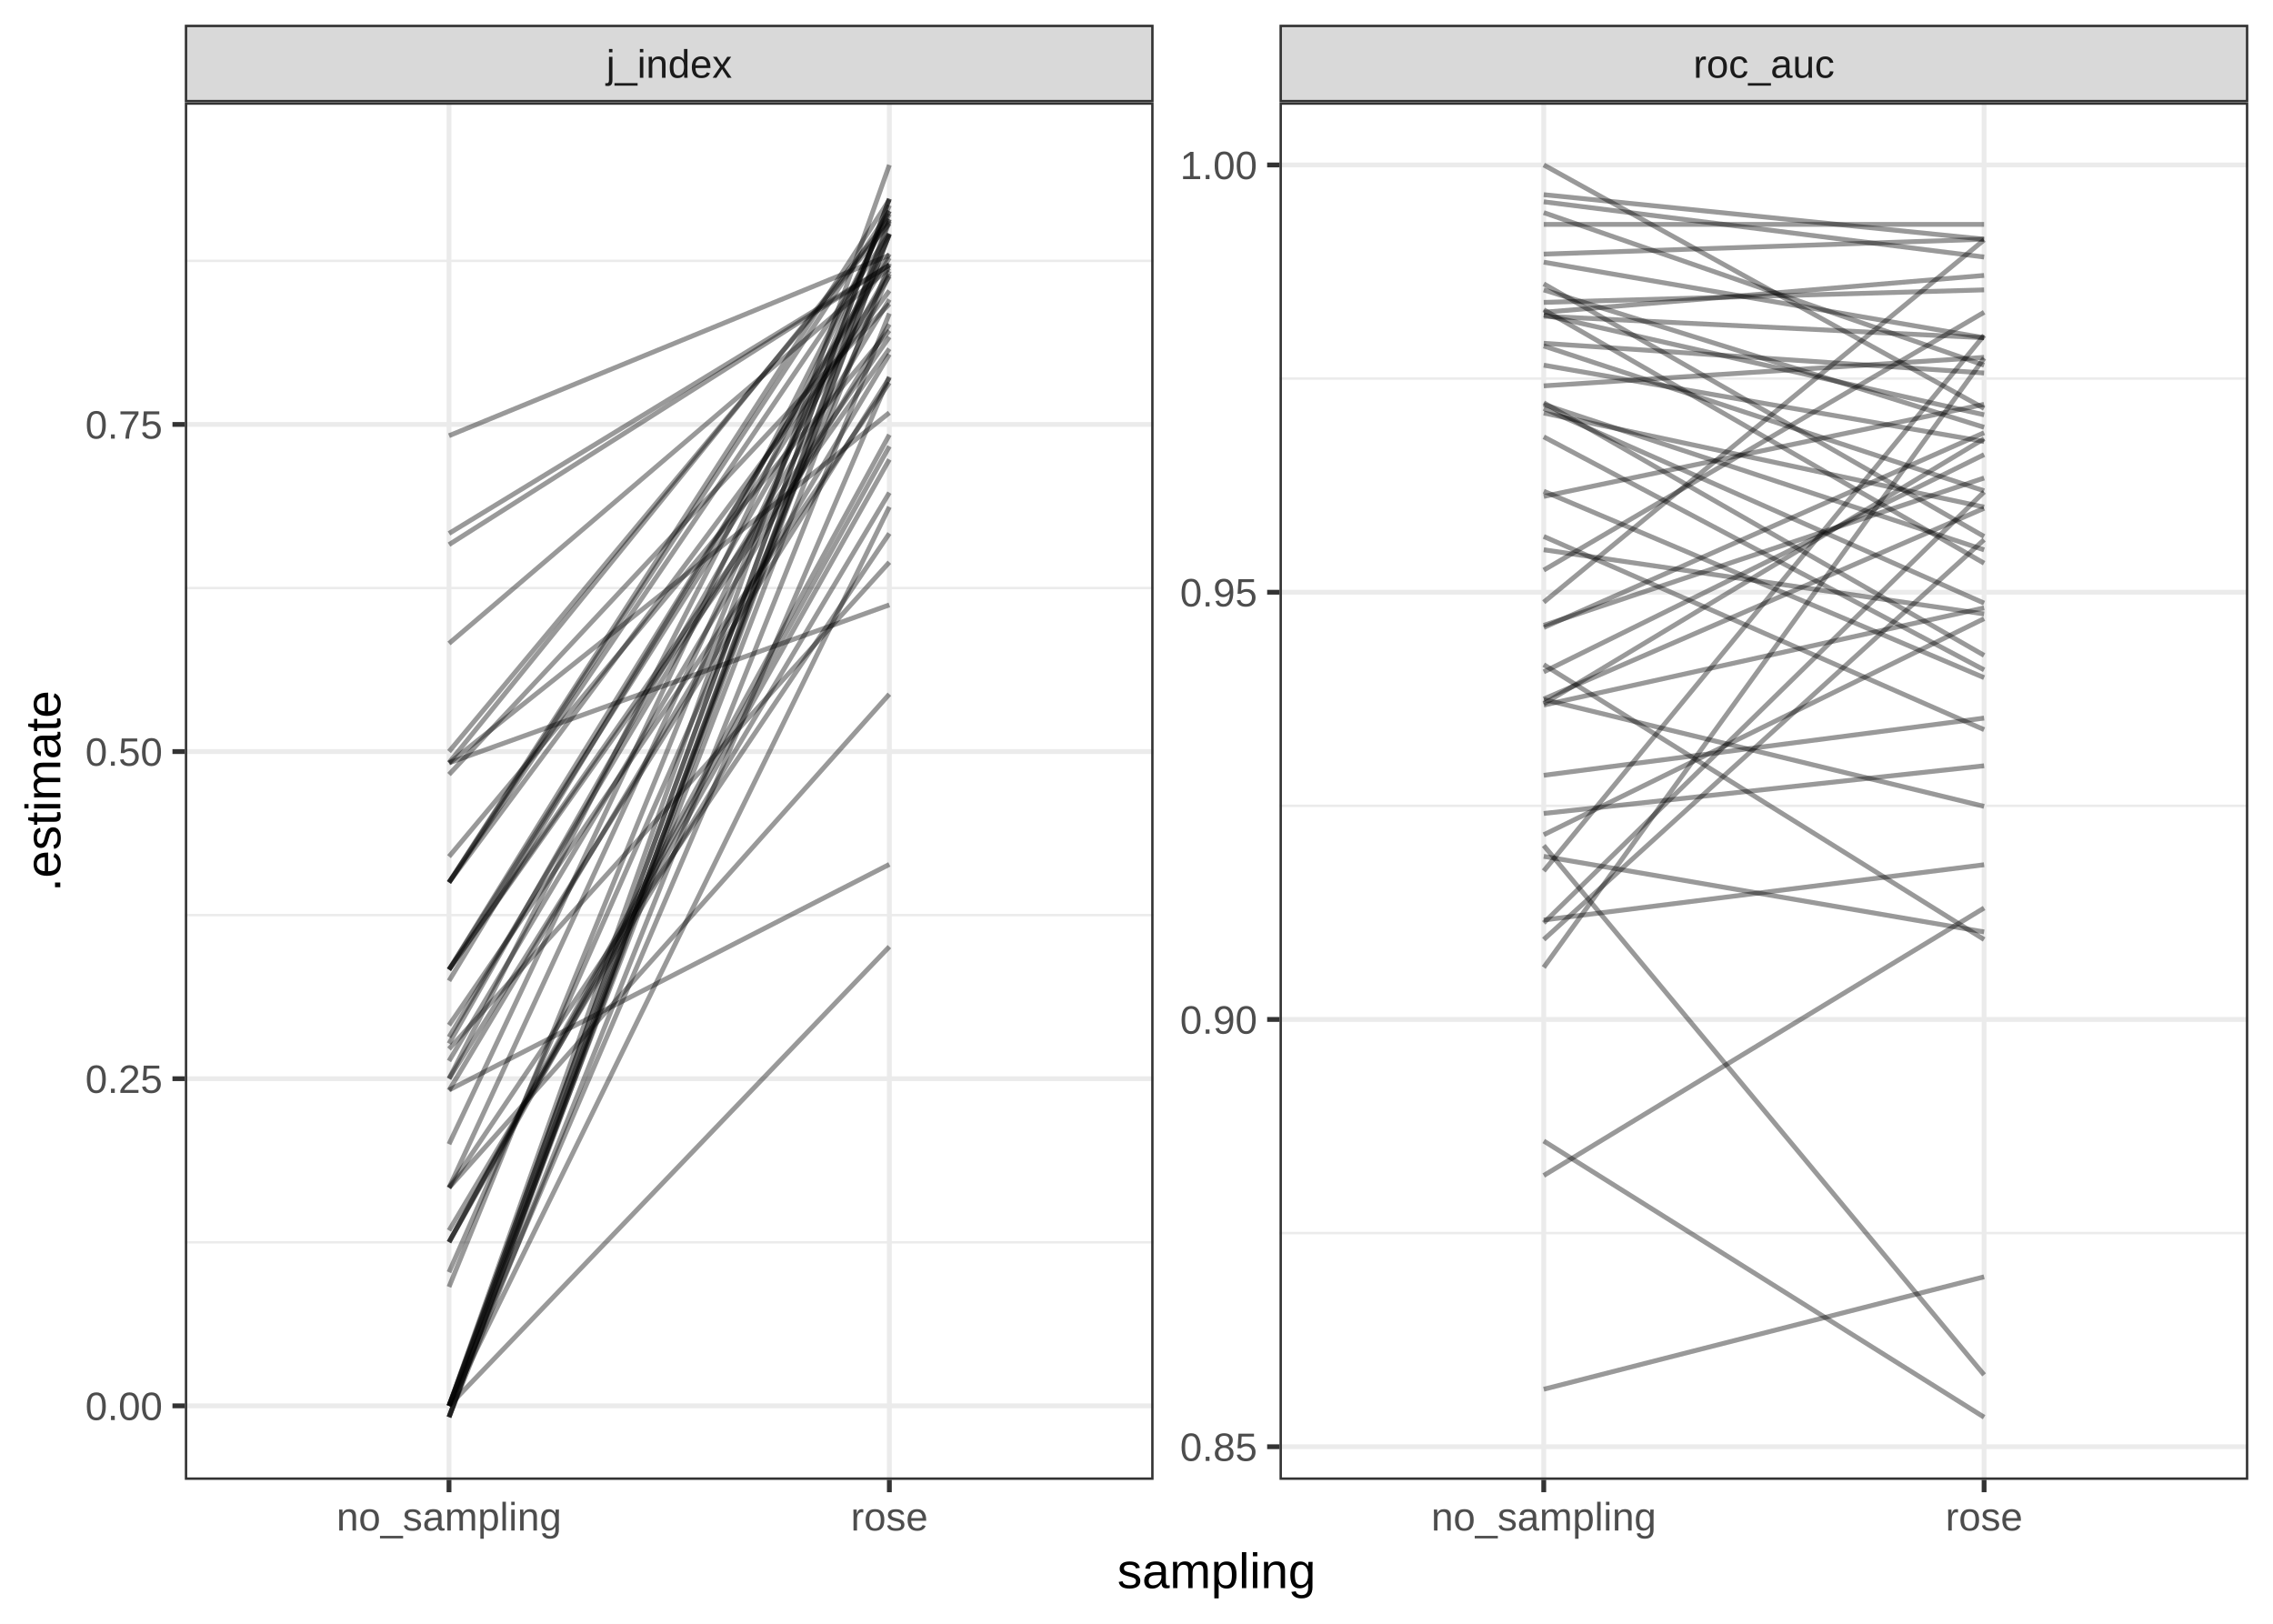
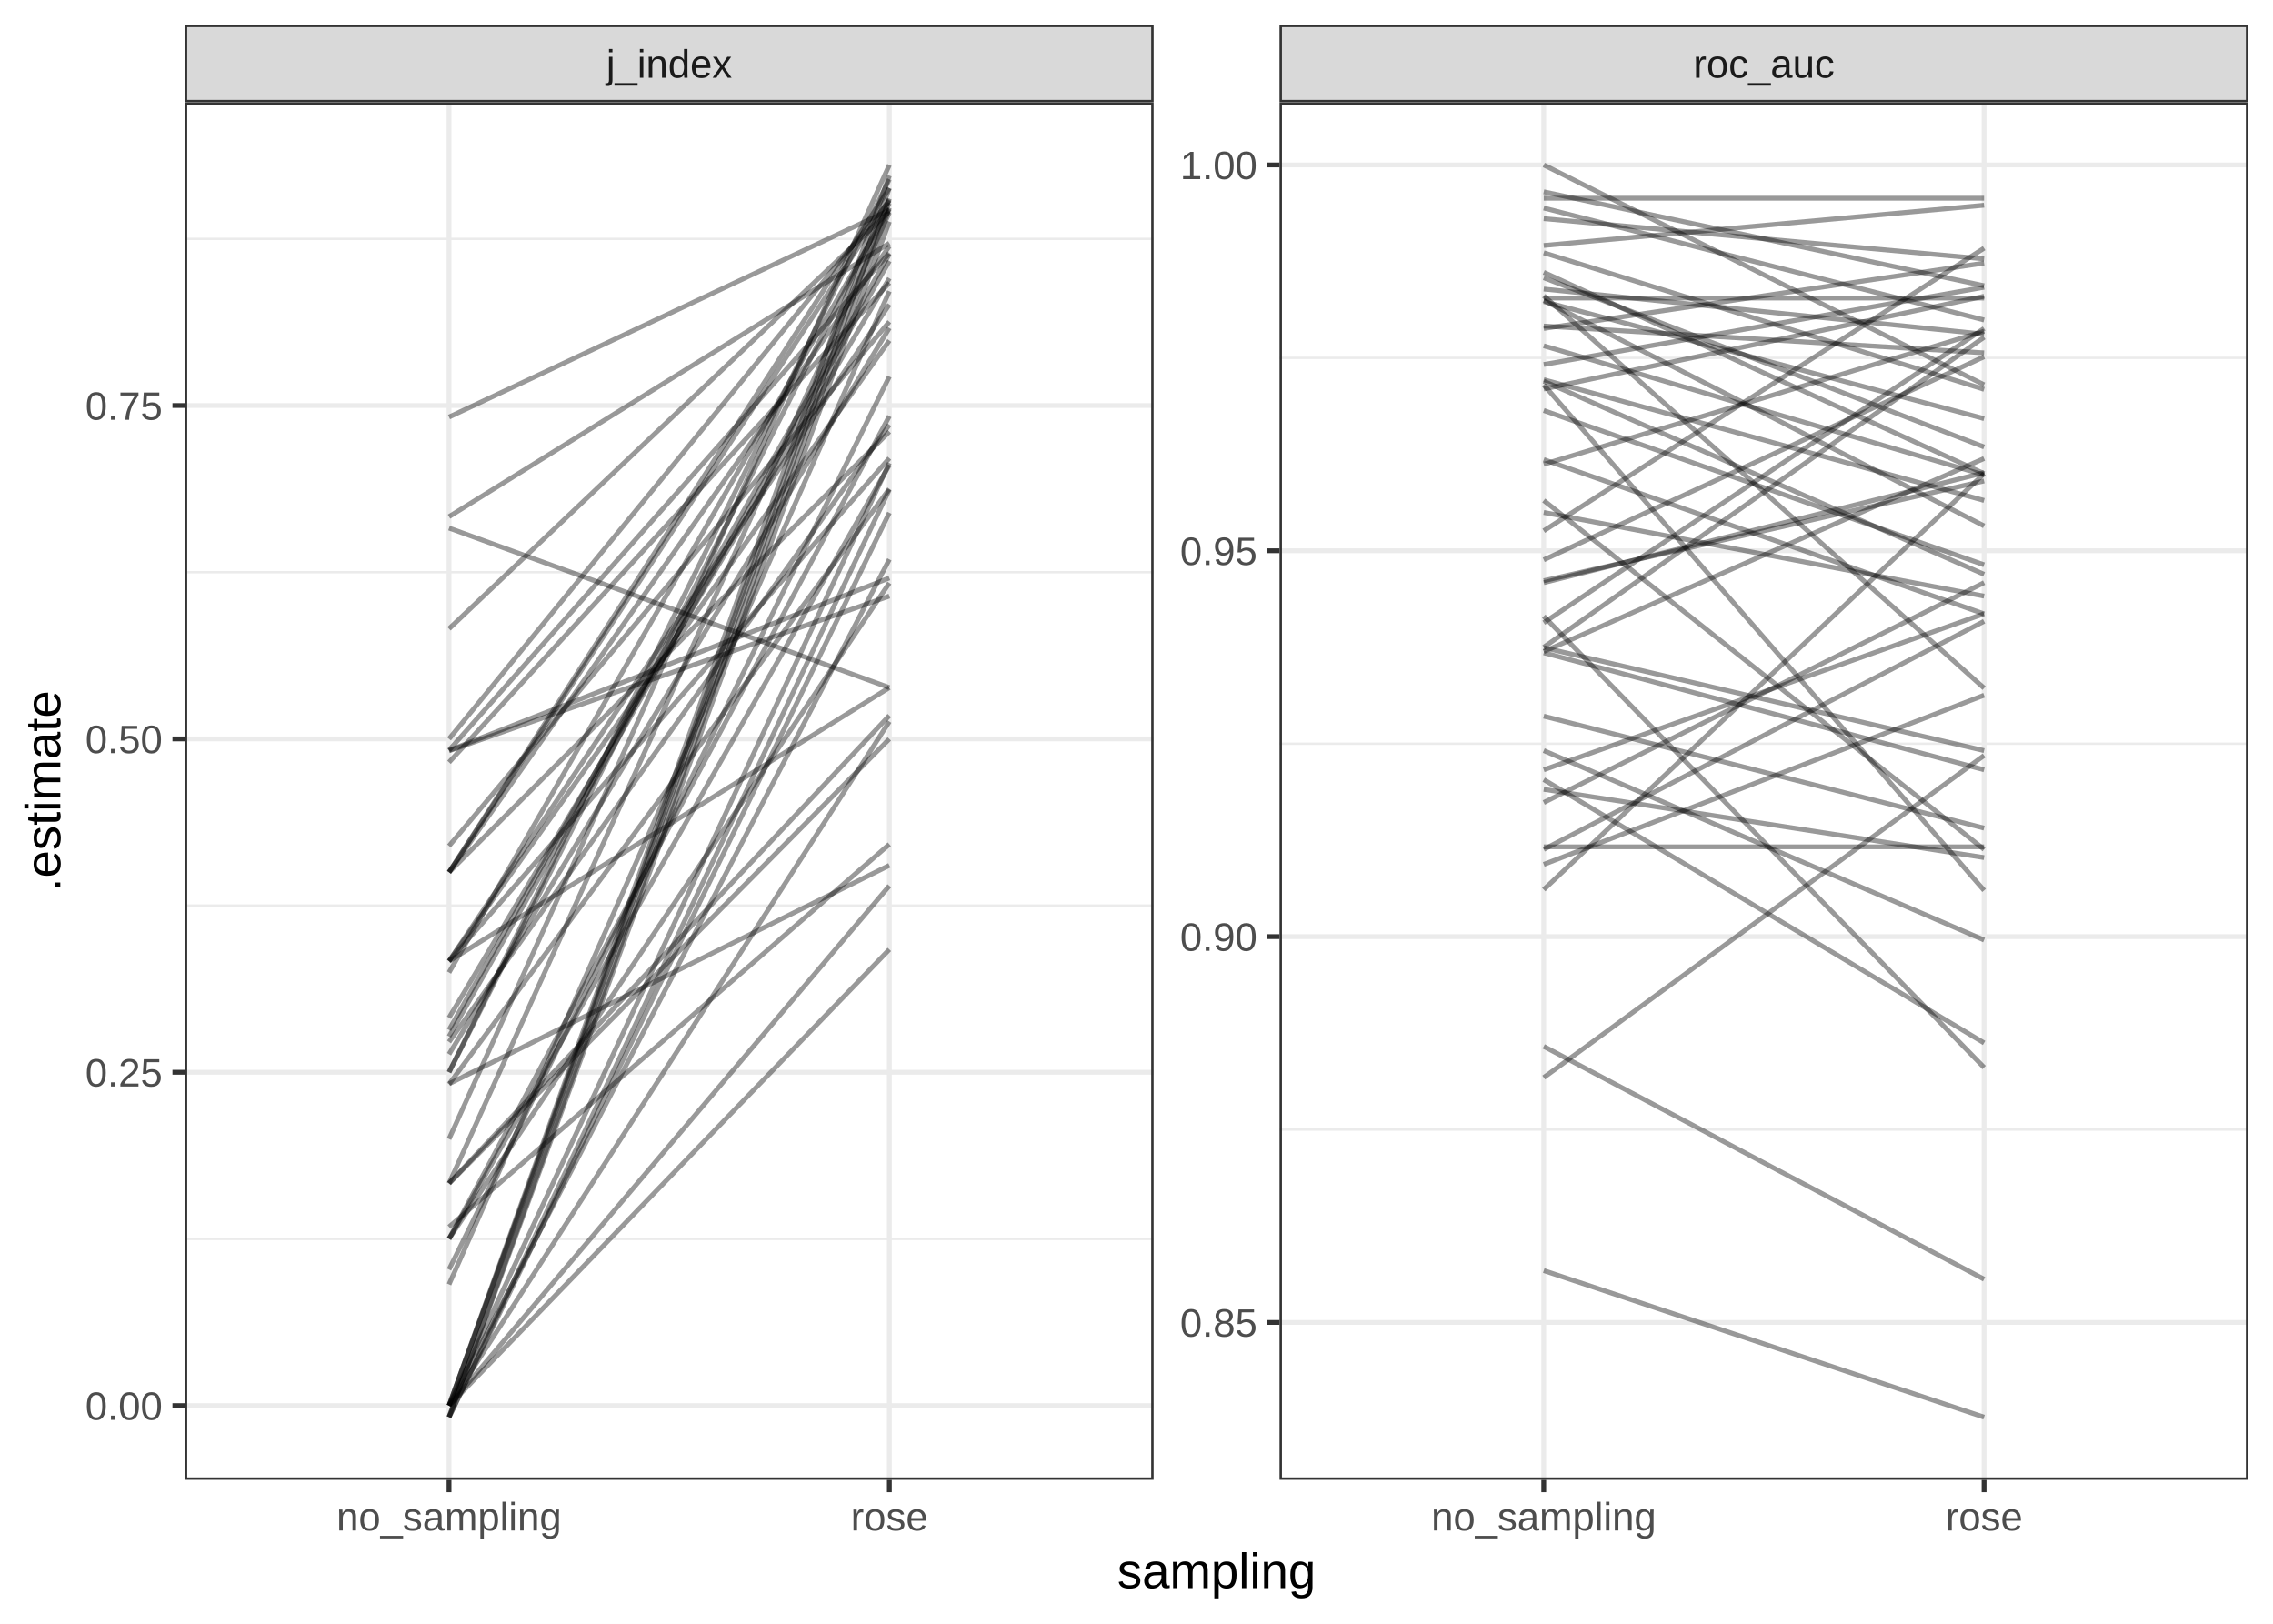
<svg xmlns="http://www.w3.org/2000/svg" class="svglite" width="504.00pt" height="360.00pt" viewBox="0 0 504.00 360.00">
  <defs>
    <style type="text/css">
    .svglite line, .svglite polyline, .svglite polygon, .svglite path, .svglite rect, .svglite circle {
      fill: none;
      stroke: #000000;
      stroke-linecap: round;
      stroke-linejoin: round;
      stroke-miterlimit: 10.00;
    }
    .svglite text {
      white-space: pre;
    }
  </style>
  </defs>
  <rect width="100%" height="100%" style="stroke: none; fill: none;" />
  <defs>
    <clipPath id="cpMC4wMHw1MDQuMDB8MC4wMHwzNjAuMDA=">
      <rect x="0.00" y="0.00" width="504.00" height="360.00" />
    </clipPath>
  </defs>
  <g clip-path="url(#cpMC4wMHw1MDQuMDB8MC4wMHwzNjAuMDA=)">
    <rect x="0.00" y="0.00" width="504.00" height="360.00" style="stroke-width: 1.07; stroke: #FFFFFF; fill: #FFFFFF;" />
  </g>
  <defs>
    <clipPath id="cpNDAuOTh8MjU1Ljc5fDIyLjY5fDMyOC4xMA==">
      <rect x="40.98" y="22.69" width="214.81" height="305.41" />
    </clipPath>
  </defs>
  <g clip-path="url(#cpNDAuOTh8MjU1Ljc5fDIyLjY5fDMyOC4xMA==)">
    <rect x="40.98" y="22.69" width="214.81" height="305.41" style="stroke-width: 1.07; stroke: none; fill: #FFFFFF;" />
-     <polyline points="40.98,275.43 255.79,275.43 " style="stroke-width: 0.53; stroke: #EBEBEB; stroke-linecap: butt;" />
-     <polyline points="40.98,202.89 255.79,202.89 " style="stroke-width: 0.53; stroke: #EBEBEB; stroke-linecap: butt;" />
-     <polyline points="40.98,130.36 255.79,130.36 " style="stroke-width: 0.53; stroke: #EBEBEB; stroke-linecap: butt;" />
-     <polyline points="40.98,57.83 255.79,57.83 " style="stroke-width: 0.53; stroke: #EBEBEB; stroke-linecap: butt;" />
-     <polyline points="40.98,311.69 255.79,311.69 " style="stroke-width: 1.07; stroke: #EBEBEB; stroke-linecap: butt;" />
-     <polyline points="40.98,239.16 255.79,239.16 " style="stroke-width: 1.07; stroke: #EBEBEB; stroke-linecap: butt;" />
-     <polyline points="40.98,166.63 255.79,166.63 " style="stroke-width: 1.07; stroke: #EBEBEB; stroke-linecap: butt;" />
-     <polyline points="40.98,94.10 255.79,94.10 " style="stroke-width: 1.07; stroke: #EBEBEB; stroke-linecap: butt;" />
+     <polyline points="40.98,274.69 255.79,274.69 " style="stroke-width: 0.53; stroke: #EBEBEB; stroke-linecap: butt;" />
+     <polyline points="40.98,200.78 255.79,200.78 " style="stroke-width: 0.53; stroke: #EBEBEB; stroke-linecap: butt;" />
+     <polyline points="40.98,126.87 255.79,126.87 " style="stroke-width: 0.53; stroke: #EBEBEB; stroke-linecap: butt;" />
+     <polyline points="40.98,52.96 255.79,52.96 " style="stroke-width: 0.53; stroke: #EBEBEB; stroke-linecap: butt;" />
+     <polyline points="40.98,311.64 255.79,311.64 " style="stroke-width: 1.07; stroke: #EBEBEB; stroke-linecap: butt;" />
+     <polyline points="40.98,237.73 255.79,237.73 " style="stroke-width: 1.07; stroke: #EBEBEB; stroke-linecap: butt;" />
+     <polyline points="40.98,163.82 255.79,163.82 " style="stroke-width: 1.07; stroke: #EBEBEB; stroke-linecap: butt;" />
+     <polyline points="40.98,89.91 255.79,89.91 " style="stroke-width: 1.07; stroke: #EBEBEB; stroke-linecap: butt;" />
    <polyline points="99.56,328.10 99.56,22.69 " style="stroke-width: 1.07; stroke: #EBEBEB; stroke-linecap: butt;" />
    <polyline points="197.20,328.10 197.20,22.69 " style="stroke-width: 1.07; stroke: #EBEBEB; stroke-linecap: butt;" />
-     <polyline points="99.56,120.75 197.20,58.76 " style="stroke-width: 1.07; stroke: #000000; stroke-opacity: 0.40; stroke-linecap: butt;" />
-     <polyline points="99.56,189.92 197.20,73.28 " style="stroke-width: 1.07; stroke: #000000; stroke-opacity: 0.40; stroke-linecap: butt;" />
-     <polyline points="99.56,311.69 197.20,51.84 " style="stroke-width: 1.07; stroke: #000000; stroke-opacity: 0.40; stroke-linecap: butt;" />
-     <polyline points="99.56,314.19 197.20,49.08 " style="stroke-width: 1.07; stroke: #000000; stroke-opacity: 0.40; stroke-linecap: butt;" />
-     <polyline points="99.56,217.46 197.20,56.28 " style="stroke-width: 1.07; stroke: #000000; stroke-opacity: 0.40; stroke-linecap: butt;" />
-     <polyline points="99.56,171.72 197.20,67.37 " style="stroke-width: 1.07; stroke: #000000; stroke-opacity: 0.40; stroke-linecap: butt;" />
-     <polyline points="99.56,311.69 197.20,44.07 " style="stroke-width: 1.07; stroke: #000000; stroke-opacity: 0.40; stroke-linecap: butt;" />
-     <polyline points="99.56,241.66 197.20,191.64 " style="stroke-width: 1.07; stroke: #000000; stroke-opacity: 0.40; stroke-linecap: butt;" />
-     <polyline points="99.56,311.69 197.20,58.44 " style="stroke-width: 1.07; stroke: #000000; stroke-opacity: 0.40; stroke-linecap: butt;" />
-     <polyline points="99.56,96.60 197.20,56.58 " style="stroke-width: 1.07; stroke: #000000; stroke-opacity: 0.40; stroke-linecap: butt;" />
-     <polyline points="99.56,195.64 197.20,46.79 " style="stroke-width: 1.07; stroke: #000000; stroke-opacity: 0.40; stroke-linecap: butt;" />
-     <polyline points="99.56,263.34 197.20,118.27 " style="stroke-width: 1.07; stroke: #000000; stroke-opacity: 0.40; stroke-linecap: butt;" />
-     <polyline points="99.56,169.09 197.20,48.61 " style="stroke-width: 1.07; stroke: #000000; stroke-opacity: 0.40; stroke-linecap: butt;" />
-     <polyline points="99.56,195.64 197.20,51.84 " style="stroke-width: 1.07; stroke: #000000; stroke-opacity: 0.40; stroke-linecap: butt;" />
-     <polyline points="99.56,275.38 197.20,98.96 " style="stroke-width: 1.07; stroke: #000000; stroke-opacity: 0.40; stroke-linecap: butt;" />
-     <polyline points="99.56,235.23 197.20,71.89 " style="stroke-width: 1.07; stroke: #000000; stroke-opacity: 0.40; stroke-linecap: butt;" />
-     <polyline points="99.56,311.69 197.20,83.55 " style="stroke-width: 1.07; stroke: #000000; stroke-opacity: 0.40; stroke-linecap: butt;" />
-     <polyline points="99.56,214.98 197.20,77.32 " style="stroke-width: 1.07; stroke: #000000; stroke-opacity: 0.40; stroke-linecap: butt;" />
-     <polyline points="99.56,311.69 197.20,44.07 " style="stroke-width: 1.07; stroke: #000000; stroke-opacity: 0.40; stroke-linecap: butt;" />
-     <polyline points="99.56,239.16 197.20,83.73 " style="stroke-width: 1.07; stroke: #000000; stroke-opacity: 0.40; stroke-linecap: butt;" />
-     <polyline points="99.56,311.69 197.20,36.57 " style="stroke-width: 1.07; stroke: #000000; stroke-opacity: 0.40; stroke-linecap: butt;" />
-     <polyline points="99.56,311.69 197.20,112.39 " style="stroke-width: 1.07; stroke: #000000; stroke-opacity: 0.40; stroke-linecap: butt;" />
-     <polyline points="99.56,214.98 197.20,61.24 " style="stroke-width: 1.07; stroke: #000000; stroke-opacity: 0.40; stroke-linecap: butt;" />
-     <polyline points="99.56,169.22 197.20,91.51 " style="stroke-width: 1.07; stroke: #000000; stroke-opacity: 0.40; stroke-linecap: butt;" />
-     <polyline points="99.56,275.38 197.20,96.39 " style="stroke-width: 1.07; stroke: #000000; stroke-opacity: 0.40; stroke-linecap: butt;" />
-     <polyline points="99.56,118.27 197.20,58.76 " style="stroke-width: 1.07; stroke: #000000; stroke-opacity: 0.40; stroke-linecap: butt;" />
-     <polyline points="99.56,195.64 197.20,44.27 " style="stroke-width: 1.07; stroke: #000000; stroke-opacity: 0.40; stroke-linecap: butt;" />
-     <polyline points="99.56,195.64 197.20,64.45 " style="stroke-width: 1.07; stroke: #000000; stroke-opacity: 0.40; stroke-linecap: butt;" />
-     <polyline points="99.56,263.34 197.20,52.10 " style="stroke-width: 1.07; stroke: #000000; stroke-opacity: 0.40; stroke-linecap: butt;" />
-     <polyline points="99.56,166.63 197.20,49.56 " style="stroke-width: 1.07; stroke: #000000; stroke-opacity: 0.40; stroke-linecap: butt;" />
-     <polyline points="99.56,311.69 197.20,209.89 " style="stroke-width: 1.07; stroke: #000000; stroke-opacity: 0.40; stroke-linecap: butt;" />
-     <polyline points="99.56,229.93 197.20,66.40 " style="stroke-width: 1.07; stroke: #000000; stroke-opacity: 0.40; stroke-linecap: butt;" />
-     <polyline points="99.56,282.07 197.20,60.77 " style="stroke-width: 1.07; stroke: #000000; stroke-opacity: 0.40; stroke-linecap: butt;" />
-     <polyline points="99.56,232.57 197.20,124.65 " style="stroke-width: 1.07; stroke: #000000; stroke-opacity: 0.40; stroke-linecap: butt;" />
-     <polyline points="99.56,263.34 197.20,153.90 " style="stroke-width: 1.07; stroke: #000000; stroke-opacity: 0.40; stroke-linecap: butt;" />
-     <polyline points="99.56,214.98 197.20,74.71 " style="stroke-width: 1.07; stroke: #000000; stroke-opacity: 0.40; stroke-linecap: butt;" />
-     <polyline points="99.56,214.98 197.20,57.19 " style="stroke-width: 1.07; stroke: #000000; stroke-opacity: 0.40; stroke-linecap: butt;" />
-     <polyline points="99.56,285.32 197.20,45.52 " style="stroke-width: 1.07; stroke: #000000; stroke-opacity: 0.40; stroke-linecap: butt;" />
-     <polyline points="99.56,169.13 197.20,134.11 " style="stroke-width: 1.07; stroke: #000000; stroke-opacity: 0.40; stroke-linecap: butt;" />
-     <polyline points="99.56,272.81 197.20,109.23 " style="stroke-width: 1.07; stroke: #000000; stroke-opacity: 0.40; stroke-linecap: butt;" />
-     <polyline points="99.56,239.16 197.20,47.47 " style="stroke-width: 1.07; stroke: #000000; stroke-opacity: 0.40; stroke-linecap: butt;" />
-     <polyline points="99.56,314.21 197.20,51.84 " style="stroke-width: 1.07; stroke: #000000; stroke-opacity: 0.40; stroke-linecap: butt;" />
-     <polyline points="99.56,314.15 197.20,48.61 " style="stroke-width: 1.07; stroke: #000000; stroke-opacity: 0.40; stroke-linecap: butt;" />
-     <polyline points="99.56,275.43 197.20,101.87 " style="stroke-width: 1.07; stroke: #000000; stroke-opacity: 0.40; stroke-linecap: butt;" />
-     <polyline points="99.56,231.37 197.20,60.08 " style="stroke-width: 1.07; stroke: #000000; stroke-opacity: 0.40; stroke-linecap: butt;" />
-     <polyline points="99.56,314.21 197.20,69.50 " style="stroke-width: 1.07; stroke: #000000; stroke-opacity: 0.40; stroke-linecap: butt;" />
-     <polyline points="99.56,142.66 197.20,59.41 " style="stroke-width: 1.07; stroke: #000000; stroke-opacity: 0.40; stroke-linecap: butt;" />
-     <polyline points="99.56,227.29 197.20,84.86 " style="stroke-width: 1.07; stroke: #000000; stroke-opacity: 0.40; stroke-linecap: butt;" />
-     <polyline points="99.56,241.75 197.20,78.55 " style="stroke-width: 1.07; stroke: #000000; stroke-opacity: 0.40; stroke-linecap: butt;" />
-     <polyline points="99.56,253.67 197.20,46.79 " style="stroke-width: 1.07; stroke: #000000; stroke-opacity: 0.40; stroke-linecap: butt;" />
+     <polyline points="99.56,117.08 197.20,152.45 " style="stroke-width: 1.07; stroke: #000000; stroke-opacity: 0.40; stroke-linecap: butt;" />
+     <polyline points="99.56,187.56 197.20,71.32 " style="stroke-width: 1.07; stroke: #000000; stroke-opacity: 0.40; stroke-linecap: butt;" />
+     <polyline points="99.56,311.64 197.20,41.71 " style="stroke-width: 1.07; stroke: #000000; stroke-opacity: 0.40; stroke-linecap: butt;" />
+     <polyline points="99.56,314.19 197.20,49.14 " style="stroke-width: 1.07; stroke: #000000; stroke-opacity: 0.40; stroke-linecap: butt;" />
+     <polyline points="99.56,215.62 197.20,46.33 " style="stroke-width: 1.07; stroke: #000000; stroke-opacity: 0.40; stroke-linecap: butt;" />
+     <polyline points="99.56,169.01 197.20,62.68 " style="stroke-width: 1.07; stroke: #000000; stroke-opacity: 0.40; stroke-linecap: butt;" />
+     <polyline points="99.56,311.64 197.20,44.04 " style="stroke-width: 1.07; stroke: #000000; stroke-opacity: 0.40; stroke-linecap: butt;" />
+     <polyline points="99.56,240.28 197.20,191.86 " style="stroke-width: 1.07; stroke: #000000; stroke-opacity: 0.40; stroke-linecap: butt;" />
+     <polyline points="99.56,311.64 197.20,196.39 " style="stroke-width: 1.07; stroke: #000000; stroke-opacity: 0.40; stroke-linecap: butt;" />
+     <polyline points="99.56,92.46 197.20,46.59 " style="stroke-width: 1.07; stroke: #000000; stroke-opacity: 0.40; stroke-linecap: butt;" />
+     <polyline points="99.56,193.39 197.20,95.70 " style="stroke-width: 1.07; stroke: #000000; stroke-opacity: 0.40; stroke-linecap: butt;" />
+     <polyline points="99.56,262.37 197.20,163.82 " style="stroke-width: 1.07; stroke: #000000; stroke-opacity: 0.40; stroke-linecap: butt;" />
+     <polyline points="99.56,166.33 197.20,56.09 " style="stroke-width: 1.07; stroke: #000000; stroke-opacity: 0.40; stroke-linecap: butt;" />
+     <polyline points="99.56,193.39 197.20,44.28 " style="stroke-width: 1.07; stroke: #000000; stroke-opacity: 0.40; stroke-linecap: butt;" />
+     <polyline points="99.56,274.64 197.20,92.25 " style="stroke-width: 1.07; stroke: #000000; stroke-opacity: 0.40; stroke-linecap: butt;" />
+     <polyline points="99.56,233.73 197.20,72.72 " style="stroke-width: 1.07; stroke: #000000; stroke-opacity: 0.40; stroke-linecap: butt;" />
+     <polyline points="99.56,311.64 197.20,124.02 " style="stroke-width: 1.07; stroke: #000000; stroke-opacity: 0.40; stroke-linecap: butt;" />
+     <polyline points="99.56,213.10 197.20,75.49 " style="stroke-width: 1.07; stroke: #000000; stroke-opacity: 0.40; stroke-linecap: butt;" />
+     <polyline points="99.56,311.64 197.20,38.94 " style="stroke-width: 1.07; stroke: #000000; stroke-opacity: 0.40; stroke-linecap: butt;" />
+     <polyline points="99.56,237.73 197.20,39.76 " style="stroke-width: 1.07; stroke: #000000; stroke-opacity: 0.40; stroke-linecap: butt;" />
+     <polyline points="99.56,311.64 197.20,102.66 " style="stroke-width: 1.07; stroke: #000000; stroke-opacity: 0.40; stroke-linecap: butt;" />
+     <polyline points="99.56,311.64 197.20,159.97 " style="stroke-width: 1.07; stroke: #000000; stroke-opacity: 0.40; stroke-linecap: butt;" />
+     <polyline points="99.56,213.10 197.20,152.45 " style="stroke-width: 1.07; stroke: #000000; stroke-opacity: 0.40; stroke-linecap: butt;" />
+     <polyline points="99.56,166.46 197.20,132.15 " style="stroke-width: 1.07; stroke: #000000; stroke-opacity: 0.40; stroke-linecap: butt;" />
+     <polyline points="99.56,274.64 197.20,129.25 " style="stroke-width: 1.07; stroke: #000000; stroke-opacity: 0.40; stroke-linecap: butt;" />
+     <polyline points="99.56,114.55 197.20,53.91 " style="stroke-width: 1.07; stroke: #000000; stroke-opacity: 0.40; stroke-linecap: butt;" />
+     <polyline points="99.56,193.39 197.20,41.71 " style="stroke-width: 1.07; stroke: #000000; stroke-opacity: 0.40; stroke-linecap: butt;" />
+     <polyline points="99.56,193.39 197.20,54.57 " style="stroke-width: 1.07; stroke: #000000; stroke-opacity: 0.40; stroke-linecap: butt;" />
+     <polyline points="99.56,262.37 197.20,47.12 " style="stroke-width: 1.07; stroke: #000000; stroke-opacity: 0.40; stroke-linecap: butt;" />
+     <polyline points="99.56,163.82 197.20,44.53 " style="stroke-width: 1.07; stroke: #000000; stroke-opacity: 0.40; stroke-linecap: butt;" />
+     <polyline points="99.56,311.64 197.20,210.50 " style="stroke-width: 1.07; stroke: #000000; stroke-opacity: 0.40; stroke-linecap: butt;" />
+     <polyline points="99.56,228.33 197.20,56.32 " style="stroke-width: 1.07; stroke: #000000; stroke-opacity: 0.40; stroke-linecap: butt;" />
+     <polyline points="99.56,281.46 197.20,83.48 " style="stroke-width: 1.07; stroke: #000000; stroke-opacity: 0.40; stroke-linecap: butt;" />
+     <polyline points="99.56,231.01 197.20,94.17 " style="stroke-width: 1.07; stroke: #000000; stroke-opacity: 0.40; stroke-linecap: butt;" />
+     <polyline points="99.56,262.37 197.20,158.64 " style="stroke-width: 1.07; stroke: #000000; stroke-opacity: 0.40; stroke-linecap: butt;" />
+     <polyline points="99.56,213.10 197.20,67.50 " style="stroke-width: 1.07; stroke: #000000; stroke-opacity: 0.40; stroke-linecap: butt;" />
+     <polyline points="99.56,213.10 197.20,101.58 " style="stroke-width: 1.07; stroke: #000000; stroke-opacity: 0.40; stroke-linecap: butt;" />
+     <polyline points="99.56,284.77 197.20,64.58 " style="stroke-width: 1.07; stroke: #000000; stroke-opacity: 0.40; stroke-linecap: butt;" />
+     <polyline points="99.56,166.37 197.20,128.14 " style="stroke-width: 1.07; stroke: #000000; stroke-opacity: 0.40; stroke-linecap: butt;" />
+     <polyline points="99.56,272.03 197.20,187.18 " style="stroke-width: 1.07; stroke: #000000; stroke-opacity: 0.40; stroke-linecap: butt;" />
+     <polyline points="99.56,237.73 197.20,45.04 " style="stroke-width: 1.07; stroke: #000000; stroke-opacity: 0.40; stroke-linecap: butt;" />
+     <polyline points="99.56,314.21 197.20,108.55 " style="stroke-width: 1.07; stroke: #000000; stroke-opacity: 0.40; stroke-linecap: butt;" />
+     <polyline points="99.56,314.15 197.20,46.07 " style="stroke-width: 1.07; stroke: #000000; stroke-opacity: 0.40; stroke-linecap: butt;" />
+     <polyline points="99.56,274.69 197.20,103.11 " style="stroke-width: 1.07; stroke: #000000; stroke-opacity: 0.40; stroke-linecap: butt;" />
+     <polyline points="99.56,229.79 197.20,57.86 " style="stroke-width: 1.07; stroke: #000000; stroke-opacity: 0.40; stroke-linecap: butt;" />
+     <polyline points="99.56,314.21 197.20,113.69 " style="stroke-width: 1.07; stroke: #000000; stroke-opacity: 0.40; stroke-linecap: butt;" />
+     <polyline points="99.56,139.40 197.20,46.85 " style="stroke-width: 1.07; stroke: #000000; stroke-opacity: 0.40; stroke-linecap: butt;" />
+     <polyline points="99.56,225.64 197.20,61.69 " style="stroke-width: 1.07; stroke: #000000; stroke-opacity: 0.40; stroke-linecap: butt;" />
+     <polyline points="99.56,240.37 197.20,108.39 " style="stroke-width: 1.07; stroke: #000000; stroke-opacity: 0.40; stroke-linecap: butt;" />
+     <polyline points="99.56,252.52 197.20,36.57 " style="stroke-width: 1.07; stroke: #000000; stroke-opacity: 0.40; stroke-linecap: butt;" />
    <rect x="40.98" y="22.69" width="214.81" height="305.41" style="stroke-width: 1.07; stroke: #333333;" />
  </g>
  <g clip-path="url(#cpMC4wMHw1MDQuMDB8MC4wMHwzNjAuMDA=)">
</g>
  <defs>
    <clipPath id="cpMjgzLjcxfDQ5OC41MnwyMi42OXwzMjguMTA=">
      <rect x="283.71" y="22.69" width="214.81" height="305.41" />
    </clipPath>
  </defs>
  <g clip-path="url(#cpMjgzLjcxfDQ5OC41MnwyMi42OXwzMjguMTA=)">
    <rect x="283.71" y="22.69" width="214.81" height="305.41" style="stroke-width: 1.07; stroke: none; fill: #FFFFFF;" />
-     <polyline points="283.71,273.38 498.52,273.38 " style="stroke-width: 0.53; stroke: #EBEBEB; stroke-linecap: butt;" />
-     <polyline points="283.71,178.66 498.52,178.66 " style="stroke-width: 0.53; stroke: #EBEBEB; stroke-linecap: butt;" />
-     <polyline points="283.71,83.93 498.52,83.93 " style="stroke-width: 0.53; stroke: #EBEBEB; stroke-linecap: butt;" />
-     <polyline points="283.71,320.75 498.52,320.75 " style="stroke-width: 1.07; stroke: #EBEBEB; stroke-linecap: butt;" />
-     <polyline points="283.71,226.02 498.52,226.02 " style="stroke-width: 1.07; stroke: #EBEBEB; stroke-linecap: butt;" />
-     <polyline points="283.71,131.30 498.52,131.30 " style="stroke-width: 1.07; stroke: #EBEBEB; stroke-linecap: butt;" />
+     <polyline points="283.71,250.43 498.52,250.43 " style="stroke-width: 0.53; stroke: #EBEBEB; stroke-linecap: butt;" />
+     <polyline points="283.71,164.89 498.52,164.89 " style="stroke-width: 0.53; stroke: #EBEBEB; stroke-linecap: butt;" />
+     <polyline points="283.71,79.34 498.52,79.34 " style="stroke-width: 0.53; stroke: #EBEBEB; stroke-linecap: butt;" />
+     <polyline points="283.71,293.20 498.52,293.20 " style="stroke-width: 1.07; stroke: #EBEBEB; stroke-linecap: butt;" />
+     <polyline points="283.71,207.66 498.52,207.66 " style="stroke-width: 1.07; stroke: #EBEBEB; stroke-linecap: butt;" />
+     <polyline points="283.71,122.11 498.52,122.11 " style="stroke-width: 1.07; stroke: #EBEBEB; stroke-linecap: butt;" />
    <polyline points="283.71,36.57 498.52,36.57 " style="stroke-width: 1.07; stroke: #EBEBEB; stroke-linecap: butt;" />
    <polyline points="342.30,328.10 342.30,22.69 " style="stroke-width: 1.07; stroke: #EBEBEB; stroke-linecap: butt;" />
    <polyline points="439.94,328.10 439.94,22.69 " style="stroke-width: 1.07; stroke: #EBEBEB; stroke-linecap: butt;" />
-     <polyline points="342.30,90.55 439.94,133.72 " style="stroke-width: 1.07; stroke: #000000; stroke-opacity: 0.40; stroke-linecap: butt;" />
-     <polyline points="342.30,58.13 439.94,74.89 " style="stroke-width: 1.07; stroke: #000000; stroke-opacity: 0.40; stroke-linecap: butt;" />
-     <polyline points="342.30,89.29 439.94,145.30 " style="stroke-width: 1.07; stroke: #000000; stroke-opacity: 0.40; stroke-linecap: butt;" />
-     <polyline points="342.30,138.65 439.94,105.98 " style="stroke-width: 1.07; stroke: #000000; stroke-opacity: 0.40; stroke-linecap: butt;" />
-     <polyline points="342.30,139.12 439.94,95.94 " style="stroke-width: 1.07; stroke: #000000; stroke-opacity: 0.40; stroke-linecap: butt;" />
-     <polyline points="342.30,133.51 439.94,53.19 " style="stroke-width: 1.07; stroke: #000000; stroke-opacity: 0.40; stroke-linecap: butt;" />
-     <polyline points="342.30,126.40 439.94,69.23 " style="stroke-width: 1.07; stroke: #000000; stroke-opacity: 0.40; stroke-linecap: butt;" />
-     <polyline points="342.30,203.97 439.94,191.72 " style="stroke-width: 1.07; stroke: #000000; stroke-opacity: 0.40; stroke-linecap: butt;" />
-     <polyline points="342.30,68.68 439.94,124.87 " style="stroke-width: 1.07; stroke: #000000; stroke-opacity: 0.40; stroke-linecap: butt;" />
-     <polyline points="342.30,44.74 439.94,56.99 " style="stroke-width: 1.07; stroke: #000000; stroke-opacity: 0.40; stroke-linecap: butt;" />
-     <polyline points="342.30,43.16 439.94,53.04 " style="stroke-width: 1.07; stroke: #000000; stroke-opacity: 0.40; stroke-linecap: butt;" />
-     <polyline points="342.30,208.30 439.94,119.66 " style="stroke-width: 1.07; stroke: #000000; stroke-opacity: 0.40; stroke-linecap: butt;" />
-     <polyline points="342.30,76.71 439.94,108.82 " style="stroke-width: 1.07; stroke: #000000; stroke-opacity: 0.40; stroke-linecap: butt;" />
-     <polyline points="342.30,214.49 439.94,79.40 " style="stroke-width: 1.07; stroke: #000000; stroke-opacity: 0.40; stroke-linecap: butt;" />
-     <polyline points="342.30,185.07 439.94,137.16 " style="stroke-width: 1.07; stroke: #000000; stroke-opacity: 0.40; stroke-linecap: butt;" />
-     <polyline points="342.30,155.08 439.94,178.78 " style="stroke-width: 1.07; stroke: #000000; stroke-opacity: 0.40; stroke-linecap: butt;" />
-     <polyline points="342.30,189.86 439.94,206.62 " style="stroke-width: 1.07; stroke: #000000; stroke-opacity: 0.40; stroke-linecap: butt;" />
-     <polyline points="342.30,89.67 439.94,121.91 " style="stroke-width: 1.07; stroke: #000000; stroke-opacity: 0.40; stroke-linecap: butt;" />
-     <polyline points="342.30,110.06 439.94,89.65 " style="stroke-width: 1.07; stroke: #000000; stroke-opacity: 0.40; stroke-linecap: butt;" />
-     <polyline points="342.30,154.98 439.94,112.69 " style="stroke-width: 1.07; stroke: #000000; stroke-opacity: 0.40; stroke-linecap: butt;" />
-     <polyline points="342.30,69.23 439.94,61.07 " style="stroke-width: 1.07; stroke: #000000; stroke-opacity: 0.40; stroke-linecap: butt;" />
-     <polyline points="342.30,118.94 439.94,161.77 " style="stroke-width: 1.07; stroke: #000000; stroke-opacity: 0.40; stroke-linecap: butt;" />
-     <polyline points="342.30,193.10 439.94,74.35 " style="stroke-width: 1.07; stroke: #000000; stroke-opacity: 0.40; stroke-linecap: butt;" />
-     <polyline points="342.30,171.89 439.94,159.21 " style="stroke-width: 1.07; stroke: #000000; stroke-opacity: 0.40; stroke-linecap: butt;" />
-     <polyline points="342.30,156.32 439.94,134.77 " style="stroke-width: 1.07; stroke: #000000; stroke-opacity: 0.40; stroke-linecap: butt;" />
-     <polyline points="342.30,36.57 439.94,90.55 " style="stroke-width: 1.07; stroke: #000000; stroke-opacity: 0.40; stroke-linecap: butt;" />
-     <polyline points="342.30,49.75 439.94,49.75 " style="stroke-width: 1.07; stroke: #000000; stroke-opacity: 0.40; stroke-linecap: butt;" />
-     <polyline points="342.30,62.93 439.94,118.94 " style="stroke-width: 1.07; stroke: #000000; stroke-opacity: 0.40; stroke-linecap: butt;" />
-     <polyline points="342.30,64.27 439.94,94.74 " style="stroke-width: 1.07; stroke: #000000; stroke-opacity: 0.40; stroke-linecap: butt;" />
-     <polyline points="342.30,67.04 439.94,64.27 " style="stroke-width: 1.07; stroke: #000000; stroke-opacity: 0.40; stroke-linecap: butt;" />
-     <polyline points="342.30,308.01 439.94,283.08 " style="stroke-width: 1.07; stroke: #000000; stroke-opacity: 0.40; stroke-linecap: butt;" />
-     <polyline points="342.30,108.91 439.94,150.24 " style="stroke-width: 1.07; stroke: #000000; stroke-opacity: 0.40; stroke-linecap: butt;" />
-     <polyline points="342.30,156.04 439.94,97.26 " style="stroke-width: 1.07; stroke: #000000; stroke-opacity: 0.40; stroke-linecap: butt;" />
-     <polyline points="342.30,121.89 439.94,136.12 " style="stroke-width: 1.07; stroke: #000000; stroke-opacity: 0.40; stroke-linecap: butt;" />
-     <polyline points="342.30,147.36 439.94,208.30 " style="stroke-width: 1.07; stroke: #000000; stroke-opacity: 0.40; stroke-linecap: butt;" />
-     <polyline points="342.30,91.57 439.94,112.43 " style="stroke-width: 1.07; stroke: #000000; stroke-opacity: 0.40; stroke-linecap: butt;" />
-     <polyline points="342.30,69.81 439.94,91.97 " style="stroke-width: 1.07; stroke: #000000; stroke-opacity: 0.40; stroke-linecap: butt;" />
-     <polyline points="342.30,85.55 439.94,79.23 " style="stroke-width: 1.07; stroke: #000000; stroke-opacity: 0.40; stroke-linecap: butt;" />
-     <polyline points="342.30,252.97 439.94,314.21 " style="stroke-width: 1.07; stroke: #000000; stroke-opacity: 0.40; stroke-linecap: butt;" />
-     <polyline points="342.30,187.46 439.94,304.82 " style="stroke-width: 1.07; stroke: #000000; stroke-opacity: 0.40; stroke-linecap: butt;" />
-     <polyline points="342.30,47.14 439.94,80.97 " style="stroke-width: 1.07; stroke: #000000; stroke-opacity: 0.40; stroke-linecap: butt;" />
-     <polyline points="342.30,204.61 439.94,109.06 " style="stroke-width: 1.07; stroke: #000000; stroke-opacity: 0.40; stroke-linecap: butt;" />
-     <polyline points="342.30,148.96 439.94,100.79 " style="stroke-width: 1.07; stroke: #000000; stroke-opacity: 0.40; stroke-linecap: butt;" />
-     <polyline points="342.30,180.35 439.94,169.78 " style="stroke-width: 1.07; stroke: #000000; stroke-opacity: 0.40; stroke-linecap: butt;" />
-     <polyline points="342.30,70.10 439.94,74.89 " style="stroke-width: 1.07; stroke: #000000; stroke-opacity: 0.40; stroke-linecap: butt;" />
-     <polyline points="342.30,260.62 439.94,201.31 " style="stroke-width: 1.07; stroke: #000000; stroke-opacity: 0.40; stroke-linecap: butt;" />
-     <polyline points="342.30,76.11 439.94,82.70 " style="stroke-width: 1.07; stroke: #000000; stroke-opacity: 0.40; stroke-linecap: butt;" />
-     <polyline points="342.30,96.85 439.94,148.52 " style="stroke-width: 1.07; stroke: #000000; stroke-opacity: 0.40; stroke-linecap: butt;" />
-     <polyline points="342.30,80.97 439.94,97.89 " style="stroke-width: 1.07; stroke: #000000; stroke-opacity: 0.40; stroke-linecap: butt;" />
-     <polyline points="342.30,56.34 439.94,53.04 " style="stroke-width: 1.07; stroke: #000000; stroke-opacity: 0.40; stroke-linecap: butt;" />
+     <polyline points="342.30,85.31 439.94,197.42 " style="stroke-width: 1.07; stroke: #000000; stroke-opacity: 0.40; stroke-linecap: butt;" />
+     <polyline points="342.30,56.04 439.94,86.32 " style="stroke-width: 1.07; stroke: #000000; stroke-opacity: 0.40; stroke-linecap: butt;" />
+     <polyline points="342.30,84.18 439.94,110.96 " style="stroke-width: 1.07; stroke: #000000; stroke-opacity: 0.40; stroke-linecap: butt;" />
+     <polyline points="342.30,128.75 439.94,106.63 " style="stroke-width: 1.07; stroke: #000000; stroke-opacity: 0.40; stroke-linecap: butt;" />
+     <polyline points="342.30,129.18 439.94,104.81 " style="stroke-width: 1.07; stroke: #000000; stroke-opacity: 0.40; stroke-linecap: butt;" />
+     <polyline points="342.30,124.12 439.94,79.09 " style="stroke-width: 1.07; stroke: #000000; stroke-opacity: 0.40; stroke-linecap: butt;" />
+     <polyline points="342.30,117.69 439.94,55.01 " style="stroke-width: 1.07; stroke: #000000; stroke-opacity: 0.40; stroke-linecap: butt;" />
+     <polyline points="342.30,187.75 439.94,187.75 " style="stroke-width: 1.07; stroke: #000000; stroke-opacity: 0.40; stroke-linecap: butt;" />
+     <polyline points="342.30,65.57 439.94,152.56 " style="stroke-width: 1.07; stroke: #000000; stroke-opacity: 0.40; stroke-linecap: butt;" />
+     <polyline points="342.30,43.95 439.94,43.95 " style="stroke-width: 1.07; stroke: #000000; stroke-opacity: 0.40; stroke-linecap: butt;" />
+     <polyline points="342.30,42.52 439.94,63.35 " style="stroke-width: 1.07; stroke: #000000; stroke-opacity: 0.40; stroke-linecap: butt;" />
+     <polyline points="342.30,191.65 439.94,154.13 " style="stroke-width: 1.07; stroke: #000000; stroke-opacity: 0.40; stroke-linecap: butt;" />
+     <polyline points="342.30,72.82 439.94,58.32 " style="stroke-width: 1.07; stroke: #000000; stroke-opacity: 0.40; stroke-linecap: butt;" />
+     <polyline points="342.30,197.24 439.94,105.01 " style="stroke-width: 1.07; stroke: #000000; stroke-opacity: 0.40; stroke-linecap: butt;" />
+     <polyline points="342.30,170.67 439.94,136.07 " style="stroke-width: 1.07; stroke: #000000; stroke-opacity: 0.40; stroke-linecap: butt;" />
+     <polyline points="342.30,143.59 439.94,166.42 " style="stroke-width: 1.07; stroke: #000000; stroke-opacity: 0.40; stroke-linecap: butt;" />
+     <polyline points="342.30,175.00 439.94,190.14 " style="stroke-width: 1.07; stroke: #000000; stroke-opacity: 0.40; stroke-linecap: butt;" />
+     <polyline points="342.30,84.52 439.94,127.34 " style="stroke-width: 1.07; stroke: #000000; stroke-opacity: 0.40; stroke-linecap: butt;" />
+     <polyline points="342.30,102.94 439.94,73.44 " style="stroke-width: 1.07; stroke: #000000; stroke-opacity: 0.40; stroke-linecap: butt;" />
+     <polyline points="342.30,143.50 439.94,74.76 " style="stroke-width: 1.07; stroke: #000000; stroke-opacity: 0.40; stroke-linecap: butt;" />
+     <polyline points="342.30,66.07 439.94,66.07 " style="stroke-width: 1.07; stroke: #000000; stroke-opacity: 0.40; stroke-linecap: butt;" />
+     <polyline points="342.30,110.96 439.94,188.32 " style="stroke-width: 1.07; stroke: #000000; stroke-opacity: 0.40; stroke-linecap: butt;" />
+     <polyline points="342.30,177.93 439.94,129.18 " style="stroke-width: 1.07; stroke: #000000; stroke-opacity: 0.40; stroke-linecap: butt;" />
+     <polyline points="342.30,158.78 439.94,183.60 " style="stroke-width: 1.07; stroke: #000000; stroke-opacity: 0.40; stroke-linecap: butt;" />
+     <polyline points="342.30,144.72 439.94,170.67 " style="stroke-width: 1.07; stroke: #000000; stroke-opacity: 0.40; stroke-linecap: butt;" />
+     <polyline points="342.30,36.57 439.94,85.31 " style="stroke-width: 1.07; stroke: #000000; stroke-opacity: 0.40; stroke-linecap: butt;" />
+     <polyline points="342.30,48.47 439.94,57.40 " style="stroke-width: 1.07; stroke: #000000; stroke-opacity: 0.40; stroke-linecap: butt;" />
+     <polyline points="342.30,60.37 439.94,105.01 " style="stroke-width: 1.07; stroke: #000000; stroke-opacity: 0.40; stroke-linecap: butt;" />
+     <polyline points="342.30,61.58 439.94,99.10 " style="stroke-width: 1.07; stroke: #000000; stroke-opacity: 0.40; stroke-linecap: butt;" />
+     <polyline points="342.30,64.08 439.94,74.09 " style="stroke-width: 1.07; stroke: #000000; stroke-opacity: 0.40; stroke-linecap: butt;" />
+     <polyline points="342.30,281.70 439.94,314.21 " style="stroke-width: 1.07; stroke: #000000; stroke-opacity: 0.40; stroke-linecap: butt;" />
+     <polyline points="342.30,101.90 439.94,136.11 " style="stroke-width: 1.07; stroke: #000000; stroke-opacity: 0.40; stroke-linecap: butt;" />
+     <polyline points="342.30,144.46 439.94,101.65 " style="stroke-width: 1.07; stroke: #000000; stroke-opacity: 0.40; stroke-linecap: butt;" />
+     <polyline points="342.30,113.62 439.94,132.17 " style="stroke-width: 1.07; stroke: #000000; stroke-opacity: 0.40; stroke-linecap: butt;" />
+     <polyline points="342.30,136.62 439.94,236.67 " style="stroke-width: 1.07; stroke: #000000; stroke-opacity: 0.40; stroke-linecap: butt;" />
+     <polyline points="342.30,86.24 439.94,65.68 " style="stroke-width: 1.07; stroke: #000000; stroke-opacity: 0.40; stroke-linecap: butt;" />
+     <polyline points="342.30,66.59 439.94,116.61 " style="stroke-width: 1.07; stroke: #000000; stroke-opacity: 0.40; stroke-linecap: butt;" />
+     <polyline points="342.30,80.81 439.94,63.68 " style="stroke-width: 1.07; stroke: #000000; stroke-opacity: 0.40; stroke-linecap: butt;" />
+     <polyline points="342.30,231.99 439.94,283.62 " style="stroke-width: 1.07; stroke: #000000; stroke-opacity: 0.40; stroke-linecap: butt;" />
+     <polyline points="342.30,172.84 439.94,231.23 " style="stroke-width: 1.07; stroke: #000000; stroke-opacity: 0.40; stroke-linecap: butt;" />
+     <polyline points="342.30,46.12 439.94,70.94 " style="stroke-width: 1.07; stroke: #000000; stroke-opacity: 0.40; stroke-linecap: butt;" />
+     <polyline points="342.30,188.32 439.94,137.74 " style="stroke-width: 1.07; stroke: #000000; stroke-opacity: 0.40; stroke-linecap: butt;" />
+     <polyline points="342.30,138.06 439.94,72.82 " style="stroke-width: 1.07; stroke: #000000; stroke-opacity: 0.40; stroke-linecap: butt;" />
+     <polyline points="342.30,166.41 439.94,208.42 " style="stroke-width: 1.07; stroke: #000000; stroke-opacity: 0.40; stroke-linecap: butt;" />
+     <polyline points="342.30,66.85 439.94,92.81 " style="stroke-width: 1.07; stroke: #000000; stroke-opacity: 0.40; stroke-linecap: butt;" />
+     <polyline points="342.30,238.90 439.94,167.49 " style="stroke-width: 1.07; stroke: #000000; stroke-opacity: 0.40; stroke-linecap: butt;" />
+     <polyline points="342.30,72.28 439.94,78.23 " style="stroke-width: 1.07; stroke: #000000; stroke-opacity: 0.40; stroke-linecap: butt;" />
+     <polyline points="342.30,91.01 439.94,125.23 " style="stroke-width: 1.07; stroke: #000000; stroke-opacity: 0.40; stroke-linecap: butt;" />
+     <polyline points="342.30,76.67 439.94,105.31 " style="stroke-width: 1.07; stroke: #000000; stroke-opacity: 0.40; stroke-linecap: butt;" />
+     <polyline points="342.30,54.42 439.94,45.50 " style="stroke-width: 1.07; stroke: #000000; stroke-opacity: 0.40; stroke-linecap: butt;" />
    <rect x="283.71" y="22.69" width="214.81" height="305.41" style="stroke-width: 1.07; stroke: #333333;" />
  </g>
  <g clip-path="url(#cpMC4wMHw1MDQuMDB8MC4wMHwzNjAuMDA=)">
</g>
  <defs>
    <clipPath id="cpNDAuOTh8MjU1Ljc5fDUuNDh8MjIuNjk=">
      <rect x="40.98" y="5.48" width="214.81" height="17.21" />
    </clipPath>
  </defs>
  <g clip-path="url(#cpNDAuOTh8MjU1Ljc5fDUuNDh8MjIuNjk=)">
    <rect x="40.98" y="5.48" width="214.81" height="17.21" style="stroke-width: 1.07; stroke: #333333; fill: #D9D9D9;" />
    <text x="148.38" y="17.24" text-anchor="middle" style="font-size: 8.80px;fill: #1A1A1A; font-family: &quot;Arial&quot;;" textLength="27.89px" lengthAdjust="spacingAndGlyphs">j_index</text>
  </g>
  <g clip-path="url(#cpMC4wMHw1MDQuMDB8MC4wMHwzNjAuMDA=)">
</g>
  <defs>
    <clipPath id="cpMjgzLjcxfDQ5OC41Mnw1LjQ4fDIyLjY5">
      <rect x="283.71" y="5.48" width="214.81" height="17.21" />
    </clipPath>
  </defs>
  <g clip-path="url(#cpMjgzLjcxfDQ5OC41Mnw1LjQ4fDIyLjY5)">
    <rect x="283.71" y="5.48" width="214.81" height="17.21" style="stroke-width: 1.07; stroke: #333333; fill: #D9D9D9;" />
    <text x="391.12" y="17.24" text-anchor="middle" style="font-size: 8.80px;fill: #1A1A1A; font-family: &quot;Arial&quot;;" textLength="31.31px" lengthAdjust="spacingAndGlyphs">roc_auc</text>
  </g>
  <g clip-path="url(#cpMC4wMHw1MDQuMDB8MC4wMHwzNjAuMDA=)">
    <polyline points="99.56,330.84 99.56,328.10 " style="stroke-width: 1.07; stroke: #333333; stroke-linecap: butt;" />
    <polyline points="197.20,330.84 197.20,328.10 " style="stroke-width: 1.07; stroke: #333333; stroke-linecap: butt;" />
    <text x="99.56" y="339.33" text-anchor="middle" style="font-size: 8.80px;fill: #4D4D4D; font-family: &quot;Arial&quot;;" textLength="49.90px" lengthAdjust="spacingAndGlyphs">no_sampling</text>
    <text x="197.20" y="339.33" text-anchor="middle" style="font-size: 8.80px;fill: #4D4D4D; font-family: &quot;Arial&quot;;" textLength="17.12px" lengthAdjust="spacingAndGlyphs">rose</text>
    <polyline points="342.30,330.84 342.30,328.10 " style="stroke-width: 1.07; stroke: #333333; stroke-linecap: butt;" />
    <polyline points="439.94,330.84 439.94,328.10 " style="stroke-width: 1.07; stroke: #333333; stroke-linecap: butt;" />
    <text x="342.30" y="339.33" text-anchor="middle" style="font-size: 8.80px;fill: #4D4D4D; font-family: &quot;Arial&quot;;" textLength="49.90px" lengthAdjust="spacingAndGlyphs">no_sampling</text>
    <text x="439.94" y="339.33" text-anchor="middle" style="font-size: 8.80px;fill: #4D4D4D; font-family: &quot;Arial&quot;;" textLength="17.12px" lengthAdjust="spacingAndGlyphs">rose</text>
-     <text x="278.78" y="323.90" text-anchor="end" style="font-size: 8.80px;fill: #4D4D4D; font-family: &quot;Arial&quot;;" textLength="17.13px" lengthAdjust="spacingAndGlyphs">0.85</text>
-     <text x="278.78" y="229.18" text-anchor="end" style="font-size: 8.80px;fill: #4D4D4D; font-family: &quot;Arial&quot;;" textLength="17.13px" lengthAdjust="spacingAndGlyphs">0.90</text>
-     <text x="278.78" y="134.45" text-anchor="end" style="font-size: 8.80px;fill: #4D4D4D; font-family: &quot;Arial&quot;;" textLength="17.13px" lengthAdjust="spacingAndGlyphs">0.95</text>
+     <text x="278.78" y="296.36" text-anchor="end" style="font-size: 8.80px;fill: #4D4D4D; font-family: &quot;Arial&quot;;" textLength="17.13px" lengthAdjust="spacingAndGlyphs">0.85</text>
+     <text x="278.78" y="210.81" text-anchor="end" style="font-size: 8.80px;fill: #4D4D4D; font-family: &quot;Arial&quot;;" textLength="17.13px" lengthAdjust="spacingAndGlyphs">0.90</text>
+     <text x="278.78" y="125.27" text-anchor="end" style="font-size: 8.80px;fill: #4D4D4D; font-family: &quot;Arial&quot;;" textLength="17.13px" lengthAdjust="spacingAndGlyphs">0.95</text>
    <text x="278.78" y="39.72" text-anchor="end" style="font-size: 8.80px;fill: #4D4D4D; font-family: &quot;Arial&quot;;" textLength="17.13px" lengthAdjust="spacingAndGlyphs">1.00</text>
-     <polyline points="280.97,320.75 283.71,320.75 " style="stroke-width: 1.07; stroke: #333333; stroke-linecap: butt;" />
-     <polyline points="280.97,226.02 283.71,226.02 " style="stroke-width: 1.07; stroke: #333333; stroke-linecap: butt;" />
-     <polyline points="280.97,131.30 283.71,131.30 " style="stroke-width: 1.07; stroke: #333333; stroke-linecap: butt;" />
+     <polyline points="280.97,293.20 283.71,293.20 " style="stroke-width: 1.07; stroke: #333333; stroke-linecap: butt;" />
+     <polyline points="280.97,207.66 283.71,207.66 " style="stroke-width: 1.07; stroke: #333333; stroke-linecap: butt;" />
+     <polyline points="280.97,122.11 283.71,122.11 " style="stroke-width: 1.07; stroke: #333333; stroke-linecap: butt;" />
    <polyline points="280.97,36.57 283.71,36.57 " style="stroke-width: 1.07; stroke: #333333; stroke-linecap: butt;" />
-     <text x="36.04" y="314.84" text-anchor="end" style="font-size: 8.80px;fill: #4D4D4D; font-family: &quot;Arial&quot;;" textLength="17.13px" lengthAdjust="spacingAndGlyphs">0.00</text>
-     <text x="36.04" y="242.31" text-anchor="end" style="font-size: 8.80px;fill: #4D4D4D; font-family: &quot;Arial&quot;;" textLength="17.13px" lengthAdjust="spacingAndGlyphs">0.25</text>
-     <text x="36.04" y="169.78" text-anchor="end" style="font-size: 8.80px;fill: #4D4D4D; font-family: &quot;Arial&quot;;" textLength="17.13px" lengthAdjust="spacingAndGlyphs">0.50</text>
-     <text x="36.04" y="97.25" text-anchor="end" style="font-size: 8.80px;fill: #4D4D4D; font-family: &quot;Arial&quot;;" textLength="17.13px" lengthAdjust="spacingAndGlyphs">0.75</text>
-     <polyline points="38.24,311.69 40.98,311.69 " style="stroke-width: 1.07; stroke: #333333; stroke-linecap: butt;" />
-     <polyline points="38.24,239.16 40.98,239.16 " style="stroke-width: 1.07; stroke: #333333; stroke-linecap: butt;" />
-     <polyline points="38.24,166.63 40.98,166.63 " style="stroke-width: 1.07; stroke: #333333; stroke-linecap: butt;" />
-     <polyline points="38.24,94.10 40.98,94.10 " style="stroke-width: 1.07; stroke: #333333; stroke-linecap: butt;" />
+     <text x="36.04" y="314.80" text-anchor="end" style="font-size: 8.80px;fill: #4D4D4D; font-family: &quot;Arial&quot;;" textLength="17.13px" lengthAdjust="spacingAndGlyphs">0.00</text>
+     <text x="36.04" y="240.89" text-anchor="end" style="font-size: 8.80px;fill: #4D4D4D; font-family: &quot;Arial&quot;;" textLength="17.13px" lengthAdjust="spacingAndGlyphs">0.25</text>
+     <text x="36.04" y="166.98" text-anchor="end" style="font-size: 8.80px;fill: #4D4D4D; font-family: &quot;Arial&quot;;" textLength="17.13px" lengthAdjust="spacingAndGlyphs">0.50</text>
+     <text x="36.04" y="93.07" text-anchor="end" style="font-size: 8.80px;fill: #4D4D4D; font-family: &quot;Arial&quot;;" textLength="17.13px" lengthAdjust="spacingAndGlyphs">0.75</text>
+     <polyline points="38.24,311.64 40.98,311.64 " style="stroke-width: 1.07; stroke: #333333; stroke-linecap: butt;" />
+     <polyline points="38.24,237.73 40.98,237.73 " style="stroke-width: 1.07; stroke: #333333; stroke-linecap: butt;" />
+     <polyline points="38.24,163.82 40.98,163.82 " style="stroke-width: 1.07; stroke: #333333; stroke-linecap: butt;" />
+     <polyline points="38.24,89.91 40.98,89.91 " style="stroke-width: 1.07; stroke: #333333; stroke-linecap: butt;" />
    <text x="269.75" y="352.10" text-anchor="middle" style="font-size: 11.00px; font-family: &quot;Arial&quot;;" textLength="44.03px" lengthAdjust="spacingAndGlyphs">sampling</text>
    <text transform="translate(13.37,175.39) rotate(-90)" text-anchor="middle" style="font-size: 11.00px; font-family: &quot;Arial&quot;;" textLength="44.63px" lengthAdjust="spacingAndGlyphs">.estimate</text>
  </g>
</svg>
